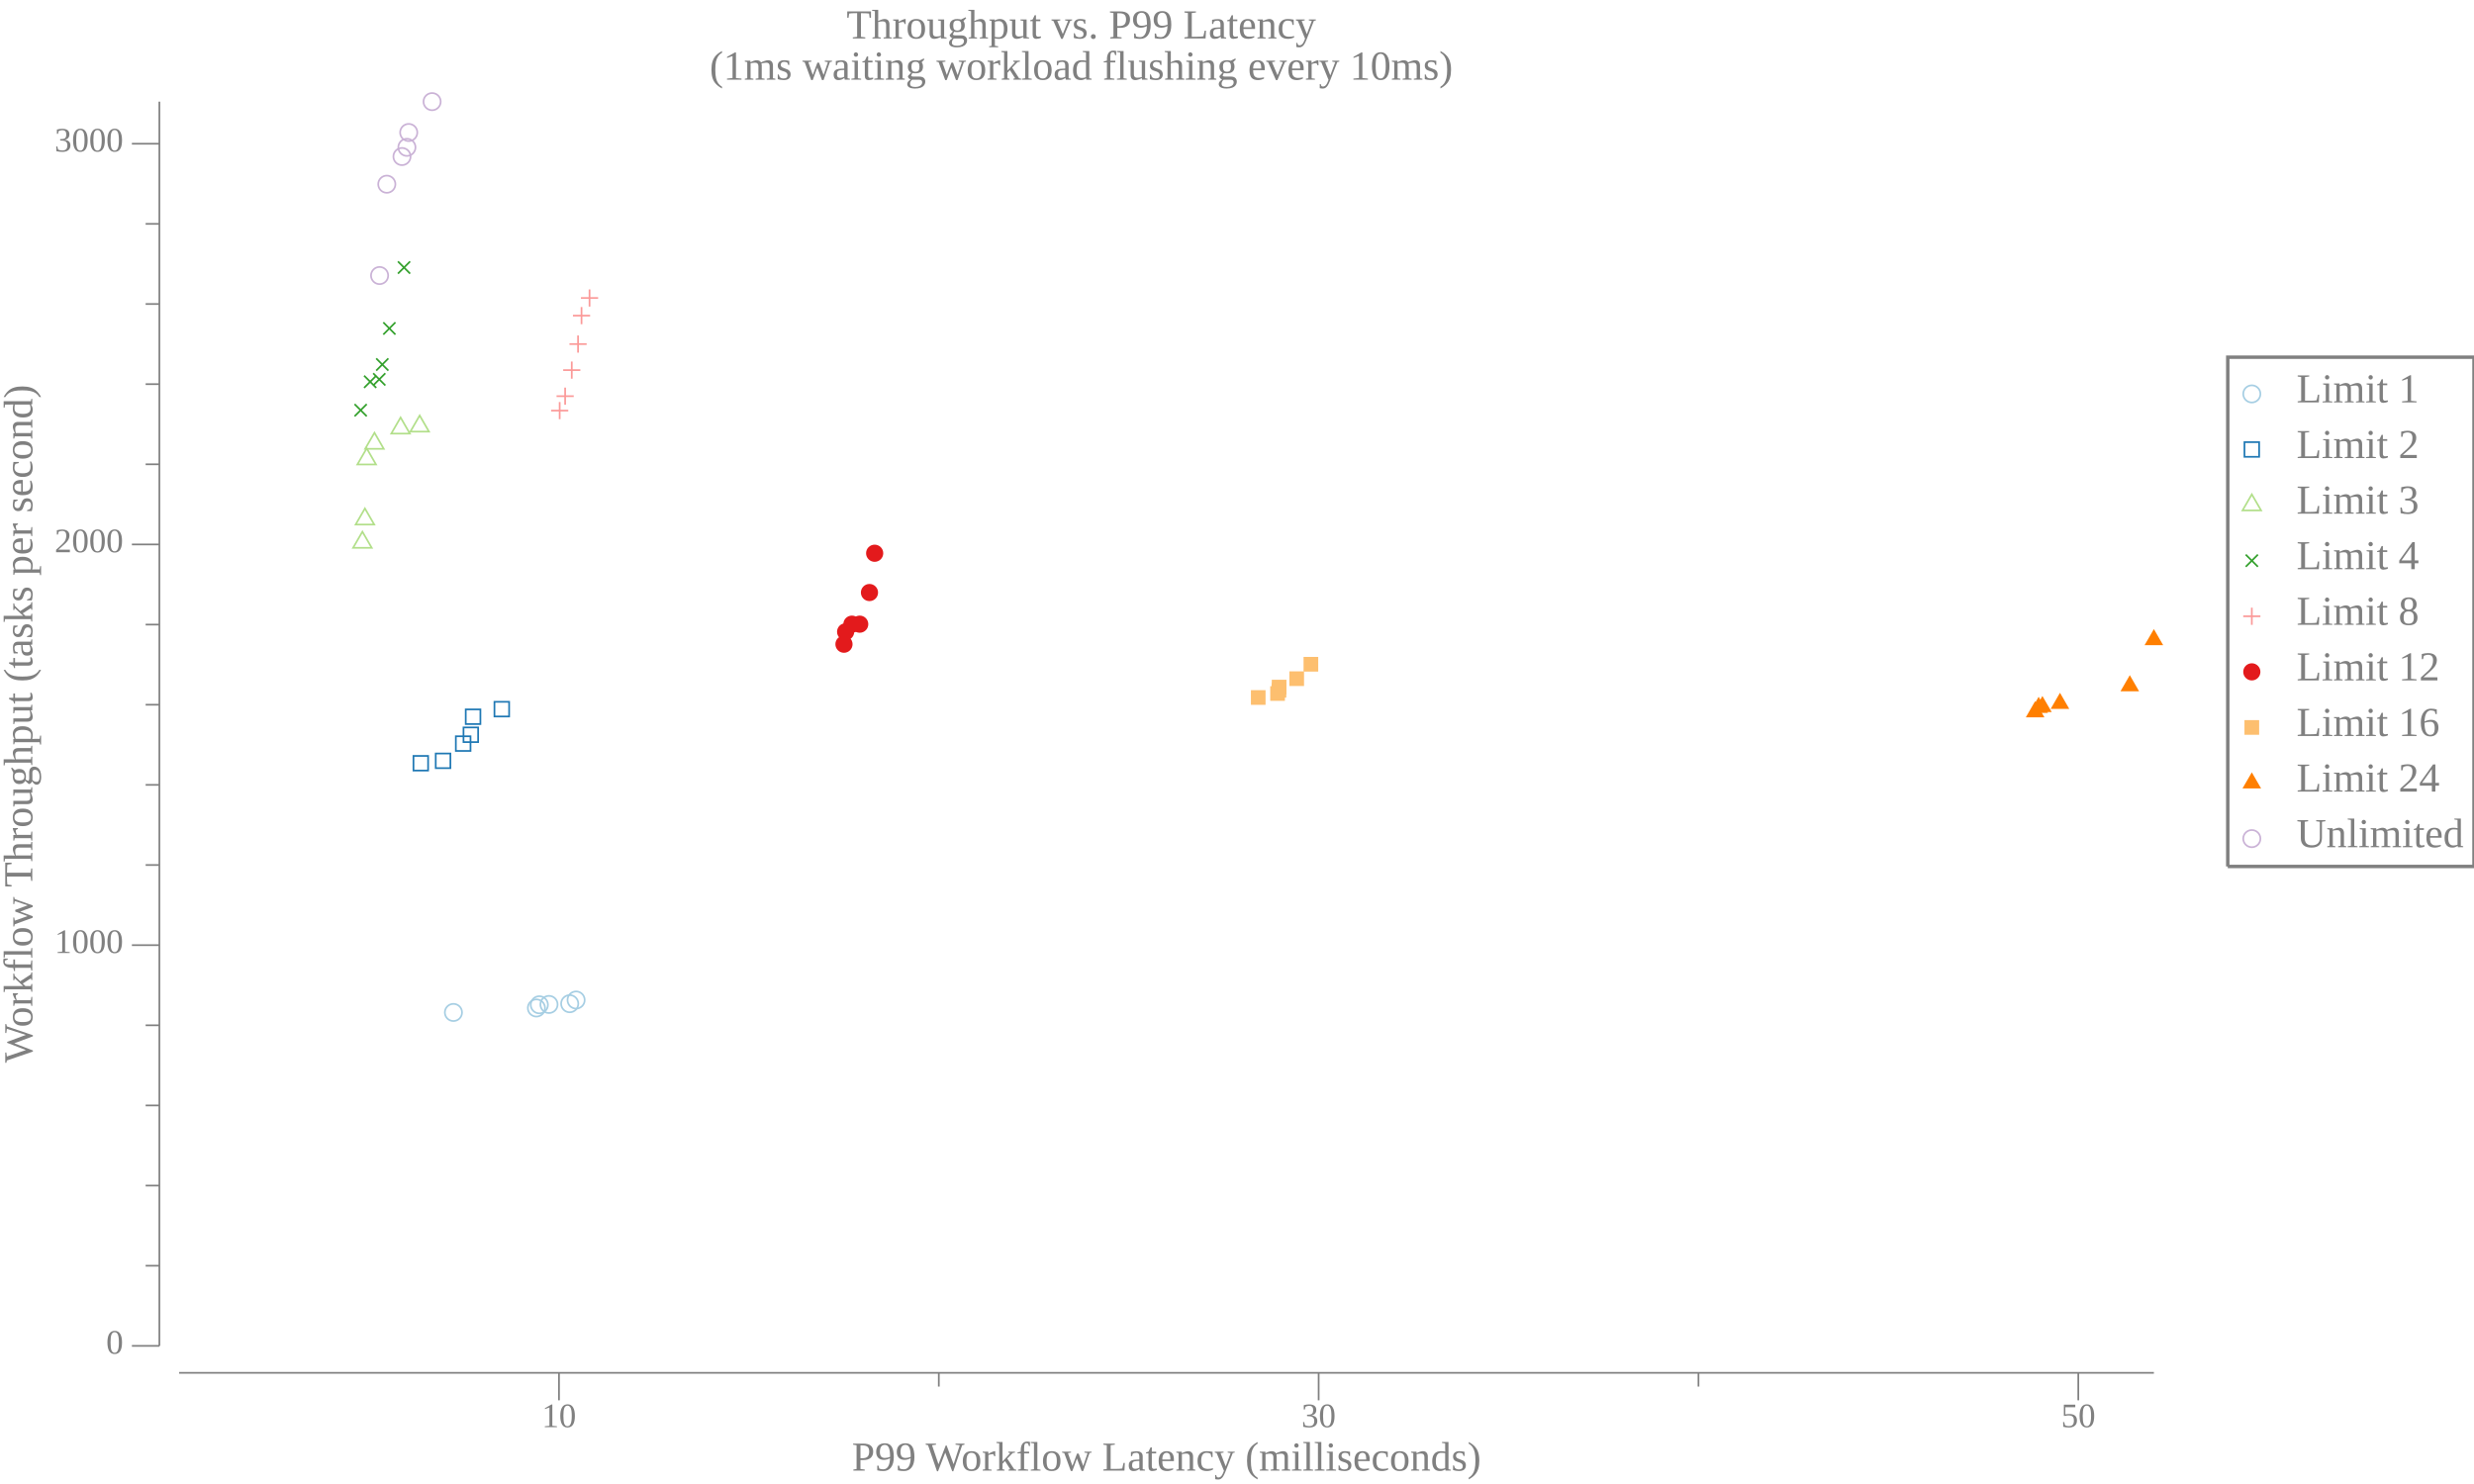
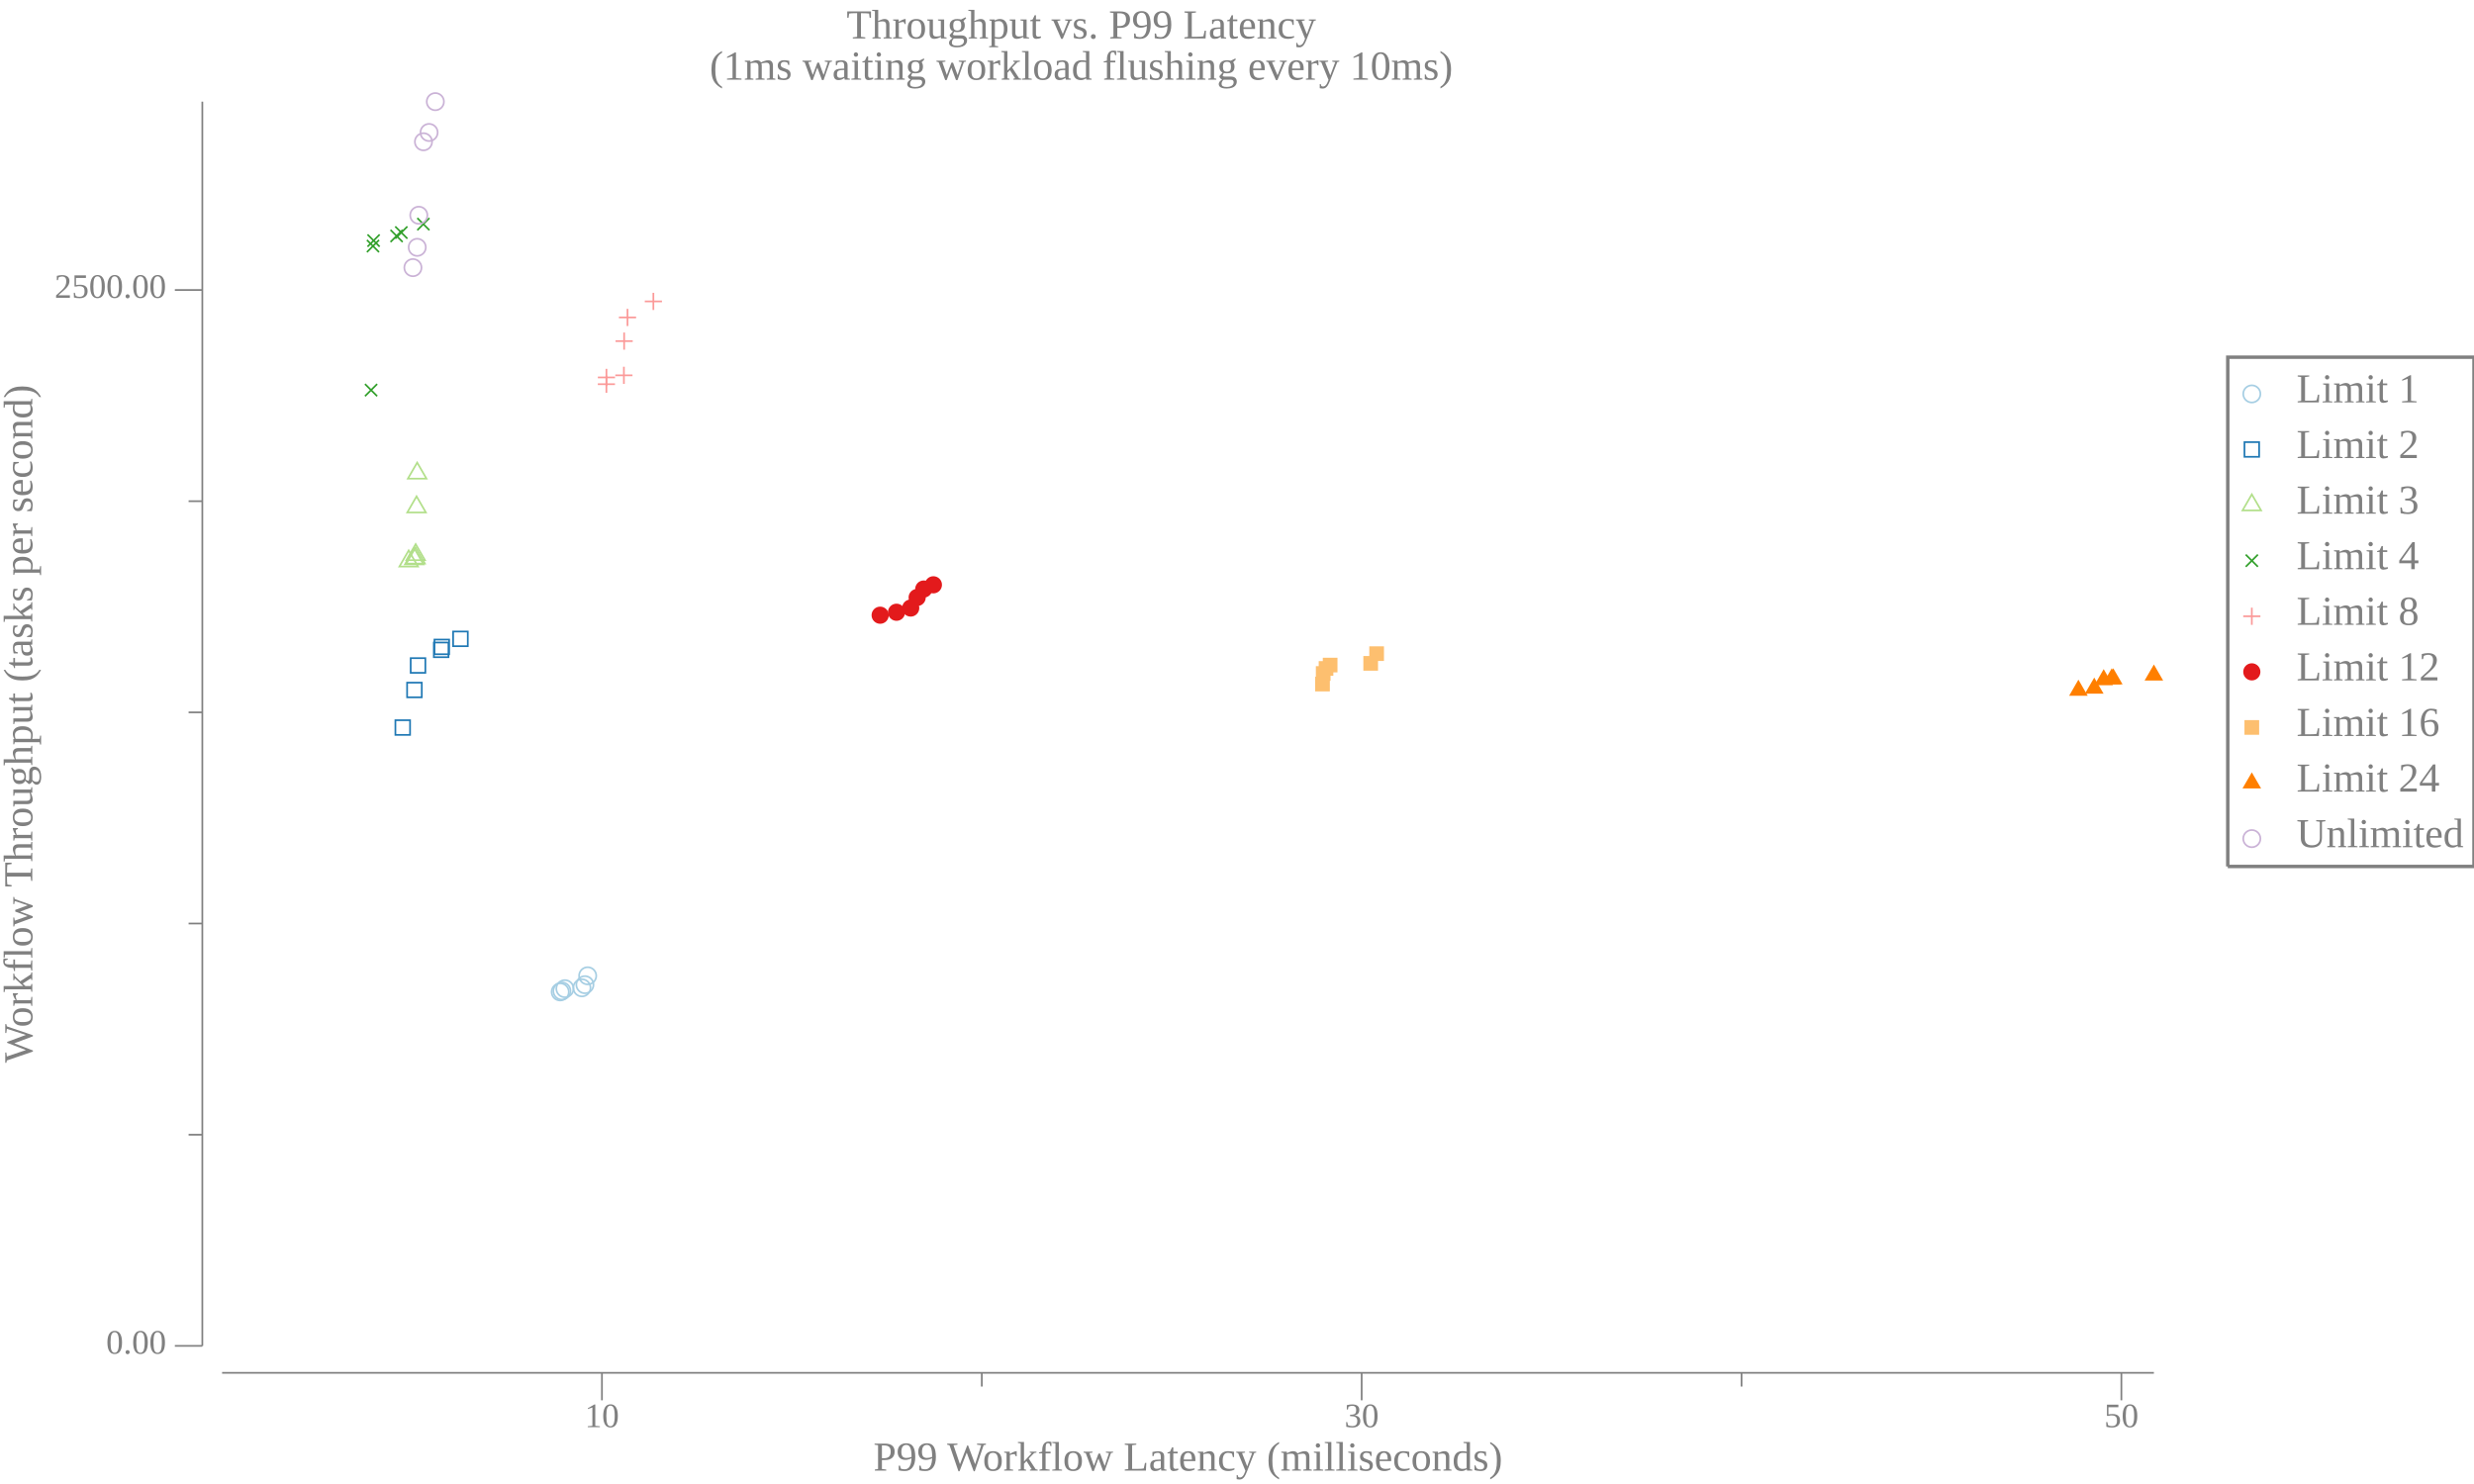
<svg xmlns="http://www.w3.org/2000/svg" width="720pt" height="432pt" viewBox="0 0 720 432">
  <g transform="scale(1, -1) translate(0, -432)">
    <path d="M657.84,317.33A2.5,2.5 0 1 1 652.84,317.33A2.5,2.5 0 1 1 657.84,317.33Z" style="fill:none;stroke:#A6CEE3;stroke-width:0.5" />
    <text x="668.34" y="-314.85" transform="scale(1, -1)" style="font-family:Liberation Serif;font-variant:normal;font-weight:normal;font-style:normal;font-size:12px;fill:#808080">Limit 1</text>
    <path d="M653.2,299.02L657.47,299.02L657.47,303.29L653.2,303.29Z" style="fill:none;stroke:#1F78B4;stroke-width:0.5" />
    <text x="668.34" y="-298.66" transform="scale(1, -1)" style="font-family:Liberation Serif;font-variant:normal;font-weight:normal;font-style:normal;font-size:12px;fill:#808080">Limit 2</text>
    <path d="M655.34,288.09L652.63,283.41L658.04,283.41Z" style="fill:none;stroke:#B2DF8A;stroke-width:0.5" />
    <text x="668.34" y="-282.48" transform="scale(1, -1)" style="font-family:Liberation Serif;font-variant:normal;font-weight:normal;font-style:normal;font-size:12px;fill:#808080">Limit 3</text>
    <path d="M653.57,267.02L657.11,270.55" style="fill:none;stroke:#33A02C;stroke-width:0.5" />
    <path d="M653.57,270.55L657.11,267.02" style="fill:none;stroke:#33A02C;stroke-width:0.5" />
    <text x="668.34" y="-266.3" transform="scale(1, -1)" style="font-family:Liberation Serif;font-variant:normal;font-weight:normal;font-style:normal;font-size:12px;fill:#808080">Limit 4</text>
    <path d="M655.34,255.1L655.34,250.1" style="fill:none;stroke:#FB9A99;stroke-width:0.5" />
    <path d="M652.84,252.6L657.84,252.6" style="fill:none;stroke:#FB9A99;stroke-width:0.5" />
    <text x="668.34" y="-250.11" transform="scale(1, -1)" style="font-family:Liberation Serif;font-variant:normal;font-weight:normal;font-style:normal;font-size:12px;fill:#808080">Limit 8</text>
    <path d="M657.84,236.42A2.5,2.5 0 1 1 652.84,236.42A2.5,2.5 0 1 1 657.84,236.42Z" style="fill:#E31A1C" />
    <text x="668.34" y="-233.93" transform="scale(1, -1)" style="font-family:Liberation Serif;font-variant:normal;font-weight:normal;font-style:normal;font-size:12px;fill:#808080">Limit 12</text>
    <path d="M653.2,218.1L657.47,218.1L657.47,222.37L653.2,222.37Z" style="fill:#FDBF6F" />
    <text x="668.34" y="-217.75" transform="scale(1, -1)" style="font-family:Liberation Serif;font-variant:normal;font-weight:normal;font-style:normal;font-size:12px;fill:#808080">Limit 16</text>
    <path d="M655.34,207.17L652.63,202.49L658.04,202.49Z" style="fill:#FF7F00" />
    <text x="668.34" y="-201.56" transform="scale(1, -1)" style="font-family:Liberation Serif;font-variant:normal;font-weight:normal;font-style:normal;font-size:12px;fill:#808080">Limit 24</text>
    <path d="M657.84,187.87A2.5,2.5 0 1 1 652.84,187.87A2.5,2.5 0 1 1 657.84,187.87Z" style="fill:none;stroke:#CAB2D6;stroke-width:0.5" />
    <text x="668.34" y="-185.38" transform="scale(1, -1)" style="font-family:Liberation Serif;font-variant:normal;font-weight:normal;font-style:normal;font-size:12px;fill:#808080">Unlimited</text>
    <path d="M648.34,179.77L648.34,328.02L720,328.02L720,179.77L648.34,179.77" style="fill:none;stroke:#808080" />
    <path d="M0,0L629.34,0L629.34,432L0,432Z" style="fill:#-8000000000000000-8000000000000000-8000000000000000;fill-opacity:0" />
    <text x="246.35" y="-420.81" transform="scale(1, -1)" style="font-family:Liberation Serif;font-variant:normal;font-weight:normal;font-style:normal;font-size:12px;fill:#808080">Throughput vs. P99 Latency</text>
    <text x="206.52" y="-408.81" transform="scale(1, -1)" style="font-family:Liberation Serif;font-variant:normal;font-weight:normal;font-style:normal;font-size:12px;fill:#808080">(1ms waiting workload flushing every 10ms)</text>
-     <text x="247.93" y="-3.902" transform="scale(1, -1)" style="font-family:Liberation Serif;font-variant:normal;font-weight:normal;font-style:normal;font-size:12px;fill:#808080">P99 Workflow Latency (milliseconds)</text>
-     <text x="157.68" y="-16.541" transform="scale(1, -1)" style="font-family:Liberation Serif;font-variant:normal;font-weight:normal;font-style:normal;font-size:10px;fill:#808080">10</text>
-     <text x="378.76" y="-16.541" transform="scale(1, -1)" style="font-family:Liberation Serif;font-variant:normal;font-weight:normal;font-style:normal;font-size:10px;fill:#808080">30</text>
-     <text x="599.84" y="-16.541" transform="scale(1, -1)" style="font-family:Liberation Serif;font-variant:normal;font-weight:normal;font-style:normal;font-size:10px;fill:#808080">50</text>
-     <path d="M162.68,24.363L162.68,32.363" style="fill:none;stroke:#808080;stroke-width:0.5" />
-     <path d="M383.76,24.363L383.76,32.363" style="fill:none;stroke:#808080;stroke-width:0.5" />
-     <path d="M604.84,24.363L604.84,32.363" style="fill:none;stroke:#808080;stroke-width:0.5" />
-     <path d="M273.22,28.363L273.22,32.363" style="fill:none;stroke:#808080;stroke-width:0.5" />
-     <path d="M494.3,28.363L494.3,32.363" style="fill:none;stroke:#808080;stroke-width:0.5" />
-     <path d="M52.135,32.363L626.84,32.363" style="fill:none;stroke:#808080;stroke-width:0.5" />
+     <text x="254.18" y="-3.902" transform="scale(1, -1)" style="font-family:Liberation Serif;font-variant:normal;font-weight:normal;font-style:normal;font-size:12px;fill:#808080">P99 Workflow Latency (milliseconds)</text>
+     <text x="170.18" y="-16.541" transform="scale(1, -1)" style="font-family:Liberation Serif;font-variant:normal;font-weight:normal;font-style:normal;font-size:10px;fill:#808080">10</text>
+     <text x="391.28" y="-16.541" transform="scale(1, -1)" style="font-family:Liberation Serif;font-variant:normal;font-weight:normal;font-style:normal;font-size:10px;fill:#808080">30</text>
+     <text x="612.38" y="-16.541" transform="scale(1, -1)" style="font-family:Liberation Serif;font-variant:normal;font-weight:normal;font-style:normal;font-size:10px;fill:#808080">50</text>
+     <path d="M175.18,24.363L175.18,32.363" style="fill:none;stroke:#808080;stroke-width:0.5" />
+     <path d="M396.28,24.363L396.28,32.363" style="fill:none;stroke:#808080;stroke-width:0.5" />
+     <path d="M617.38,24.363L617.38,32.363" style="fill:none;stroke:#808080;stroke-width:0.5" />
+     <path d="M285.73,28.363L285.73,32.363" style="fill:none;stroke:#808080;stroke-width:0.5" />
+     <path d="M506.83,28.363L506.83,32.363" style="fill:none;stroke:#808080;stroke-width:0.5" />
+     <path d="M64.635,32.363L626.84,32.363" style="fill:none;stroke:#808080;stroke-width:0.5" />
    <g transform="rotate(90)">
      <text x="122.59" y="9.387" transform="scale(1, -1)" style="font-family:Liberation Serif;font-variant:normal;font-weight:normal;font-style:normal;font-size:12px;fill:#808080">Workflow Throughput (tasks per second)</text>
    </g>
-     <text x="30.885" y="-37.924" transform="scale(1, -1)" style="font-family:Liberation Serif;font-variant:normal;font-weight:normal;font-style:normal;font-size:10px;fill:#808080">0</text>
-     <text x="15.885" y="-154.58" transform="scale(1, -1)" style="font-family:Liberation Serif;font-variant:normal;font-weight:normal;font-style:normal;font-size:10px;fill:#808080">1000</text>
-     <text x="15.885" y="-271.23" transform="scale(1, -1)" style="font-family:Liberation Serif;font-variant:normal;font-weight:normal;font-style:normal;font-size:10px;fill:#808080">2000</text>
-     <text x="15.885" y="-387.88" transform="scale(1, -1)" style="font-family:Liberation Serif;font-variant:normal;font-weight:normal;font-style:normal;font-size:10px;fill:#808080">3000</text>
-     <path d="M38.385,40.209L46.385,40.209" style="fill:none;stroke:#808080;stroke-width:0.5" />
-     <path d="M38.385,156.86L46.385,156.86" style="fill:none;stroke:#808080;stroke-width:0.5" />
-     <path d="M38.385,273.51L46.385,273.51" style="fill:none;stroke:#808080;stroke-width:0.5" />
-     <path d="M38.385,390.16L46.385,390.16" style="fill:none;stroke:#808080;stroke-width:0.5" />
-     <path d="M42.385,63.539L46.385,63.539" style="fill:none;stroke:#808080;stroke-width:0.5" />
-     <path d="M42.385,86.87L46.385,86.87" style="fill:none;stroke:#808080;stroke-width:0.5" />
-     <path d="M42.385,110.2L46.385,110.2" style="fill:none;stroke:#808080;stroke-width:0.5" />
-     <path d="M42.385,133.53L46.385,133.53" style="fill:none;stroke:#808080;stroke-width:0.5" />
-     <path d="M42.385,180.19L46.385,180.19" style="fill:none;stroke:#808080;stroke-width:0.5" />
-     <path d="M42.385,203.52L46.385,203.52" style="fill:none;stroke:#808080;stroke-width:0.5" />
-     <path d="M42.385,226.85L46.385,226.85" style="fill:none;stroke:#808080;stroke-width:0.5" />
-     <path d="M42.385,250.18L46.385,250.18" style="fill:none;stroke:#808080;stroke-width:0.5" />
-     <path d="M42.385,296.84L46.385,296.84" style="fill:none;stroke:#808080;stroke-width:0.5" />
-     <path d="M42.385,320.17L46.385,320.17" style="fill:none;stroke:#808080;stroke-width:0.5" />
-     <path d="M42.385,343.5L46.385,343.5" style="fill:none;stroke:#808080;stroke-width:0.5" />
-     <path d="M42.385,366.83L46.385,366.83" style="fill:none;stroke:#808080;stroke-width:0.5" />
-     <path d="M46.385,40.209L46.385,402.41" style="fill:none;stroke:#808080;stroke-width:0.5" />
-     <path d="M134.46,137.27A2.5,2.5 0 1 1 129.46,137.27A2.5,2.5 0 1 1 134.46,137.27Z" style="fill:none;stroke:#A6CEE3;stroke-width:0.5" />
-     <path d="M158.61,138.57A2.5,2.5 0 1 1 153.61,138.57A2.5,2.5 0 1 1 158.61,138.57Z" style="fill:none;stroke:#A6CEE3;stroke-width:0.5" />
-     <path d="M159.46,139.5A2.5,2.5 0 1 1 154.46,139.5A2.5,2.5 0 1 1 159.46,139.5Z" style="fill:none;stroke:#A6CEE3;stroke-width:0.5" />
-     <path d="M162.27,139.6A2.5,2.5 0 1 1 157.27,139.6A2.5,2.5 0 1 1 162.27,139.6Z" style="fill:none;stroke:#A6CEE3;stroke-width:0.5" />
-     <path d="M168.3,139.82A2.5,2.5 0 1 1 163.3,139.82A2.5,2.5 0 1 1 168.3,139.82Z" style="fill:none;stroke:#A6CEE3;stroke-width:0.5" />
-     <path d="M170.16,140.89A2.5,2.5 0 1 1 165.16,140.89A2.5,2.5 0 1 1 170.16,140.89Z" style="fill:none;stroke:#A6CEE3;stroke-width:0.5" />
-     <path d="M120.33,207.69L124.59,207.69L124.59,211.95L120.33,211.95Z" style="fill:none;stroke:#1F78B4;stroke-width:0.5" />
-     <path d="M126.81,208.39L131.08,208.39L131.08,212.65L126.81,212.65Z" style="fill:none;stroke:#1F78B4;stroke-width:0.5" />
-     <path d="M132.66,213.4L136.93,213.4L136.93,217.67L132.66,217.67Z" style="fill:none;stroke:#1F78B4;stroke-width:0.5" />
-     <path d="M134.89,215.97L139.15,215.97L139.15,220.24L134.89,220.24Z" style="fill:none;stroke:#1F78B4;stroke-width:0.5" />
-     <path d="M135.54,221.22L139.81,221.22L139.81,225.49L135.54,225.49Z" style="fill:none;stroke:#1F78B4;stroke-width:0.5" />
-     <path d="M143.9,223.43L148.17,223.43L148.17,227.7L143.9,227.7Z" style="fill:none;stroke:#1F78B4;stroke-width:0.5" />
-     <path d="M105.47,277.22L102.76,272.53L108.18,272.53Z" style="fill:none;stroke:#B2DF8A;stroke-width:0.5" />
-     <path d="M106.2,283.99L103.5,279.3L108.91,279.3Z" style="fill:none;stroke:#B2DF8A;stroke-width:0.5" />
-     <path d="M106.72,301.48L104.01,296.8L109.42,296.8Z" style="fill:none;stroke:#B2DF8A;stroke-width:0.5" />
-     <path d="M108.98,306.03L106.27,301.35L111.68,301.35Z" style="fill:none;stroke:#B2DF8A;stroke-width:0.5" />
-     <path d="M116.58,310.47L113.87,305.78L119.28,305.78Z" style="fill:none;stroke:#B2DF8A;stroke-width:0.5" />
-     <path d="M122.14,311.05L119.43,306.36L124.84,306.36Z" style="fill:none;stroke:#B2DF8A;stroke-width:0.5" />
-     <path d="M103.19,310.82L106.73,314.36" style="fill:none;stroke:#33A02C;stroke-width:0.5" />
-     <path d="M103.19,314.36L106.73,310.82" style="fill:none;stroke:#33A02C;stroke-width:0.5" />
-     <path d="M105.96,319.1L109.5,322.64" style="fill:none;stroke:#33A02C;stroke-width:0.5" />
-     <path d="M105.96,322.64L109.5,319.1" style="fill:none;stroke:#33A02C;stroke-width:0.5" />
-     <path d="M108.61,319.8L112.14,323.34" style="fill:none;stroke:#33A02C;stroke-width:0.5" />
-     <path d="M108.61,323.34L112.14,319.8" style="fill:none;stroke:#33A02C;stroke-width:0.5" />
-     <path d="M109.49,324.12L113.02,327.66" style="fill:none;stroke:#33A02C;stroke-width:0.5" />
-     <path d="M109.49,327.66L113.02,324.12" style="fill:none;stroke:#33A02C;stroke-width:0.5" />
-     <path d="M111.55,334.62L115.08,338.16" style="fill:none;stroke:#33A02C;stroke-width:0.5" />
-     <path d="M111.55,338.16L115.08,334.62" style="fill:none;stroke:#33A02C;stroke-width:0.5" />
-     <path d="M115.81,352.35L119.35,355.89" style="fill:none;stroke:#33A02C;stroke-width:0.5" />
-     <path d="M115.81,355.89L119.35,352.35" style="fill:none;stroke:#33A02C;stroke-width:0.5" />
-     <path d="M162.88,314.97L162.88,309.97" style="fill:none;stroke:#FB9A99;stroke-width:0.5" />
-     <path d="M160.38,312.47L165.38,312.47" style="fill:none;stroke:#FB9A99;stroke-width:0.5" />
-     <path d="M164.47,319.17L164.47,314.17" style="fill:none;stroke:#FB9A99;stroke-width:0.5" />
-     <path d="M161.97,316.67L166.97,316.67" style="fill:none;stroke:#FB9A99;stroke-width:0.5" />
-     <path d="M166.4,326.76L166.4,321.76" style="fill:none;stroke:#FB9A99;stroke-width:0.5" />
-     <path d="M163.9,324.26L168.9,324.26" style="fill:none;stroke:#FB9A99;stroke-width:0.5" />
-     <path d="M168.23,334.34L168.23,329.34" style="fill:none;stroke:#FB9A99;stroke-width:0.5" />
-     <path d="M165.73,331.84L170.73,331.84" style="fill:none;stroke:#FB9A99;stroke-width:0.5" />
-     <path d="M169.24,342.62L169.24,337.62" style="fill:none;stroke:#FB9A99;stroke-width:0.5" />
-     <path d="M166.74,340.12L171.74,340.12" style="fill:none;stroke:#FB9A99;stroke-width:0.5" />
-     <path d="M171.57,347.75L171.57,342.75" style="fill:none;stroke:#FB9A99;stroke-width:0.5" />
-     <path d="M169.07,345.25L174.07,345.25" style="fill:none;stroke:#FB9A99;stroke-width:0.5" />
-     <path d="M248.12,244.47A2.5,2.5 0 1 1 243.12,244.47A2.5,2.5 0 1 1 248.12,244.47Z" style="fill:#E31A1C" />
-     <path d="M248.6,248.08A2.5,2.5 0 1 1 243.6,248.08A2.5,2.5 0 1 1 248.6,248.08Z" style="fill:#E31A1C" />
-     <path d="M250.43,250.3A2.5,2.5 0 1 1 245.43,250.3A2.5,2.5 0 1 1 250.43,250.3Z" style="fill:#E31A1C" />
-     <path d="M252.7,250.3A2.5,2.5 0 1 1 247.7,250.3A2.5,2.5 0 1 1 252.7,250.3Z" style="fill:#E31A1C" />
-     <path d="M255.54,259.51A2.5,2.5 0 1 1 250.54,259.51A2.5,2.5 0 1 1 255.54,259.51Z" style="fill:#E31A1C" />
-     <path d="M257.05,270.95A2.5,2.5 0 1 1 252.05,270.95A2.5,2.5 0 1 1 257.05,270.95Z" style="fill:#E31A1C" />
-     <path d="M364.05,226.82L368.31,226.82L368.31,231.09L364.05,231.09Z" style="fill:#FDBF6F" />
-     <path d="M369.67,227.98L373.94,227.98L373.94,232.25L369.67,232.25Z" style="fill:#FDBF6F" />
-     <path d="M370.07,228.92L374.34,228.92L374.34,233.18L370.07,233.18Z" style="fill:#FDBF6F" />
-     <path d="M370.12,229.85L374.39,229.85L374.39,234.12L370.12,234.12Z" style="fill:#FDBF6F" />
-     <path d="M375.24,232.3L379.51,232.3L379.51,236.57L375.24,236.57Z" style="fill:#FDBF6F" />
-     <path d="M379.37,236.5L383.64,236.5L383.64,240.77L379.37,240.77Z" style="fill:#FDBF6F" />
-     <path d="M592.27,227.88L589.57,223.19L594.98,223.19Z" style="fill:#FF7F00" />
-     <path d="M593.3,229.16L590.6,224.47L596.01,224.47Z" style="fill:#FF7F00" />
-     <path d="M594.4,229.39L591.7,224.71L597.11,224.71Z" style="fill:#FF7F00" />
-     <path d="M599.51,230.33L596.8,225.64L602.21,225.64Z" style="fill:#FF7F00" />
-     <path d="M619.83,235.46L617.12,230.77L622.53,230.77Z" style="fill:#FF7F00" />
-     <path d="M626.84,248.87L624.13,244.19L629.54,244.19Z" style="fill:#FF7F00" />
-     <path d="M112.97,351.79A2.5,2.5 0 1 1 107.97,351.79A2.5,2.5 0 1 1 112.97,351.79Z" style="fill:none;stroke:#CAB2D6;stroke-width:0.5" />
-     <path d="M115.07,378.38A2.5,2.5 0 1 1 110.07,378.38A2.5,2.5 0 1 1 115.07,378.38Z" style="fill:none;stroke:#CAB2D6;stroke-width:0.5" />
-     <path d="M119.49,386.43A2.5,2.5 0 1 1 114.49,386.43A2.5,2.5 0 1 1 119.49,386.43Z" style="fill:none;stroke:#CAB2D6;stroke-width:0.5" />
-     <path d="M120.92,389.11A2.5,2.5 0 1 1 115.92,389.11A2.5,2.5 0 1 1 120.92,389.11Z" style="fill:none;stroke:#CAB2D6;stroke-width:0.5" />
-     <path d="M121.45,393.43A2.5,2.5 0 1 1 116.45,393.43A2.5,2.5 0 1 1 121.45,393.43Z" style="fill:none;stroke:#CAB2D6;stroke-width:0.5" />
-     <path d="M128.25,402.41A2.5,2.5 0 1 1 123.25,402.41A2.5,2.5 0 1 1 128.25,402.41Z" style="fill:none;stroke:#CAB2D6;stroke-width:0.5" />
+     <text x="30.885" y="-37.924" transform="scale(1, -1)" style="font-family:Liberation Serif;font-variant:normal;font-weight:normal;font-style:normal;font-size:10px;fill:#808080">0.00</text>
+     <text x="15.885" y="-345.29" transform="scale(1, -1)" style="font-family:Liberation Serif;font-variant:normal;font-weight:normal;font-style:normal;font-size:10px;fill:#808080">2500.00</text>
+     <path d="M50.885,40.209L58.885,40.209" style="fill:none;stroke:#808080;stroke-width:0.5" />
+     <path d="M50.885,347.58L58.885,347.58" style="fill:none;stroke:#808080;stroke-width:0.5" />
+     <path d="M54.885,101.68L58.885,101.68" style="fill:none;stroke:#808080;stroke-width:0.5" />
+     <path d="M54.885,163.16L58.885,163.16" style="fill:none;stroke:#808080;stroke-width:0.5" />
+     <path d="M54.885,224.63L58.885,224.63" style="fill:none;stroke:#808080;stroke-width:0.5" />
+     <path d="M54.885,286.1L58.885,286.1" style="fill:none;stroke:#808080;stroke-width:0.5" />
+     <path d="M58.885,40.209L58.885,402.41" style="fill:none;stroke:#808080;stroke-width:0.5" />
+     <path d="M165.53,143.25A2.5,2.5 0 1 1 160.53,143.25A2.5,2.5 0 1 1 165.53,143.25Z" style="fill:none;stroke:#A6CEE3;stroke-width:0.5" />
+     <path d="M166.03,143.51A2.5,2.5 0 1 1 161.03,143.51A2.5,2.5 0 1 1 166.03,143.51Z" style="fill:none;stroke:#A6CEE3;stroke-width:0.5" />
+     <path d="M166.9,144.19A2.5,2.5 0 1 1 161.9,144.19A2.5,2.5 0 1 1 166.9,144.19Z" style="fill:none;stroke:#A6CEE3;stroke-width:0.5" />
+     <path d="M171.85,144.44A2.5,2.5 0 1 1 166.85,144.44A2.5,2.5 0 1 1 171.85,144.44Z" style="fill:none;stroke:#A6CEE3;stroke-width:0.5" />
+     <path d="M172.73,145.35A2.5,2.5 0 1 1 167.73,145.35A2.5,2.5 0 1 1 172.73,145.35Z" style="fill:none;stroke:#A6CEE3;stroke-width:0.5" />
+     <path d="M173.53,147.94A2.5,2.5 0 1 1 168.53,147.94A2.5,2.5 0 1 1 173.53,147.94Z" style="fill:none;stroke:#A6CEE3;stroke-width:0.5" />
+     <path d="M115.07,218.07L119.34,218.07L119.34,222.34L115.07,222.34Z" style="fill:none;stroke:#1F78B4;stroke-width:0.5" />
+     <path d="M118.48,229.01L122.75,229.01L122.75,233.28L118.48,233.28Z" style="fill:none;stroke:#1F78B4;stroke-width:0.5" />
+     <path d="M119.52,236.14L123.79,236.14L123.79,240.41L119.52,240.41Z" style="fill:none;stroke:#1F78B4;stroke-width:0.5" />
+     <path d="M126.26,240.69L130.52,240.69L130.52,244.96L126.26,244.96Z" style="fill:none;stroke:#1F78B4;stroke-width:0.5" />
+     <path d="M126.44,241.55L130.71,241.55L130.71,245.82L126.44,245.82Z" style="fill:none;stroke:#1F78B4;stroke-width:0.5" />
+     <path d="M131.87,243.89L136.14,243.89L136.14,248.16L131.87,248.16Z" style="fill:none;stroke:#1F78B4;stroke-width:0.5" />
+     <path d="M118.94,271.77L116.24,267.08L121.65,267.08Z" style="fill:none;stroke:#B2DF8A;stroke-width:0.5" />
+     <path d="M120.56,272.39L117.85,267.7L123.26,267.7Z" style="fill:none;stroke:#B2DF8A;stroke-width:0.5" />
+     <path d="M120.95,272.63L118.24,267.94L123.66,267.94Z" style="fill:none;stroke:#B2DF8A;stroke-width:0.5" />
+     <path d="M120.97,273.61L118.26,268.93L123.68,268.93Z" style="fill:none;stroke:#B2DF8A;stroke-width:0.5" />
+     <path d="M121.23,287.51L118.53,282.82L123.94,282.82Z" style="fill:none;stroke:#B2DF8A;stroke-width:0.5" />
+     <path d="M121.41,297.34L118.7,292.66L124.12,292.66Z" style="fill:none;stroke:#B2DF8A;stroke-width:0.5" />
+     <path d="M106.22,316.67L109.76,320.21" style="fill:none;stroke:#33A02C;stroke-width:0.5" />
+     <path d="M106.22,320.21L109.76,316.67" style="fill:none;stroke:#33A02C;stroke-width:0.5" />
+     <path d="M106.78,358.6L110.31,362.13" style="fill:none;stroke:#33A02C;stroke-width:0.5" />
+     <path d="M106.78,362.13L110.31,358.6" style="fill:none;stroke:#33A02C;stroke-width:0.5" />
+     <path d="M106.96,360.19L110.49,363.73" style="fill:none;stroke:#33A02C;stroke-width:0.5" />
+     <path d="M106.96,363.73L110.49,360.19" style="fill:none;stroke:#33A02C;stroke-width:0.5" />
+     <path d="M113.64,361.55L117.18,365.08" style="fill:none;stroke:#33A02C;stroke-width:0.5" />
+     <path d="M113.64,365.08L117.18,361.55" style="fill:none;stroke:#33A02C;stroke-width:0.5" />
+     <path d="M115.02,362.53L118.56,366.07" style="fill:none;stroke:#33A02C;stroke-width:0.5" />
+     <path d="M115.02,366.07L118.56,362.53" style="fill:none;stroke:#33A02C;stroke-width:0.5" />
+     <path d="M121.44,364.99L124.97,368.53" style="fill:none;stroke:#33A02C;stroke-width:0.5" />
+     <path d="M121.44,368.53L124.97,364.99" style="fill:none;stroke:#33A02C;stroke-width:0.5" />
+     <path d="M176.48,322.66L176.48,317.66" style="fill:none;stroke:#FB9A99;stroke-width:0.5" />
+     <path d="M173.98,320.16L178.98,320.16" style="fill:none;stroke:#FB9A99;stroke-width:0.5" />
+     <path d="M176.49,324.63L176.49,319.63" style="fill:none;stroke:#FB9A99;stroke-width:0.5" />
+     <path d="M173.99,322.13L178.99,322.13" style="fill:none;stroke:#FB9A99;stroke-width:0.5" />
+     <path d="M181.57,325.24L181.57,320.24" style="fill:none;stroke:#FB9A99;stroke-width:0.5" />
+     <path d="M179.07,322.74L184.07,322.74" style="fill:none;stroke:#FB9A99;stroke-width:0.5" />
+     <path d="M181.64,335.2L181.64,330.2" style="fill:none;stroke:#FB9A99;stroke-width:0.5" />
+     <path d="M179.14,332.7L184.14,332.7" style="fill:none;stroke:#FB9A99;stroke-width:0.5" />
+     <path d="M182.62,342.09L182.62,337.09" style="fill:none;stroke:#FB9A99;stroke-width:0.5" />
+     <path d="M180.12,339.59L185.12,339.59" style="fill:none;stroke:#FB9A99;stroke-width:0.5" />
+     <path d="M190.15,346.76L190.15,341.76" style="fill:none;stroke:#FB9A99;stroke-width:0.5" />
+     <path d="M187.65,344.26L192.65,344.26" style="fill:none;stroke:#FB9A99;stroke-width:0.5" />
+     <path d="M258.65,252.91A2.5,2.5 0 1 1 253.65,252.91A2.5,2.5 0 1 1 258.65,252.91Z" style="fill:#E31A1C" />
+     <path d="M263.41,253.77A2.5,2.5 0 1 1 258.41,253.77A2.5,2.5 0 1 1 263.41,253.77Z" style="fill:#E31A1C" />
+     <path d="M267.54,255A2.5,2.5 0 1 1 262.54,255A2.5,2.5 0 1 1 267.54,255Z" style="fill:#E31A1C" />
+     <path d="M269.42,258.07A2.5,2.5 0 1 1 264.42,258.07A2.5,2.5 0 1 1 269.42,258.07Z" style="fill:#E31A1C" />
+     <path d="M271.34,260.53A2.5,2.5 0 1 1 266.34,260.53A2.5,2.5 0 1 1 271.34,260.53Z" style="fill:#E31A1C" />
+     <path d="M274.14,261.76A2.5,2.5 0 1 1 269.14,261.76A2.5,2.5 0 1 1 274.14,261.76Z" style="fill:#E31A1C" />
+     <path d="M382.75,230.73L387.02,230.73L387.02,235L382.75,235Z" style="fill:#FDBF6F" />
+     <path d="M382.95,233.81L387.22,233.81L387.22,238.08L382.95,238.08Z" style="fill:#FDBF6F" />
+     <path d="M383.78,235.28L388.04,235.28L388.04,239.55L383.78,239.55Z" style="fill:#FDBF6F" />
+     <path d="M384.97,236.27L389.24,236.27L389.24,240.53L384.97,240.53Z" style="fill:#FDBF6F" />
+     <path d="M396.77,236.76L401.04,236.76L401.04,241.03L396.77,241.03Z" style="fill:#FDBF6F" />
+     <path d="M398.5,239.59L402.77,239.59L402.77,243.85L398.5,243.85Z" style="fill:#FDBF6F" />
+     <path d="M604.87,234.15L602.17,229.46L607.58,229.46Z" style="fill:#FF7F00" />
+     <path d="M609.48,234.76L606.77,230.08L612.19,230.08Z" style="fill:#FF7F00" />
+     <path d="M612.23,237.22L609.52,232.53L614.93,232.53Z" style="fill:#FF7F00" />
+     <path d="M614.58,237.47L611.88,232.78L617.29,232.78Z" style="fill:#FF7F00" />
+     <path d="M615.02,237.47L612.32,232.78L617.73,232.78Z" style="fill:#FF7F00" />
+     <path d="M626.84,238.57L624.13,233.89L629.54,233.89Z" style="fill:#FF7F00" />
+     <path d="M122.67,354.09A2.5,2.5 0 1 1 117.67,354.09A2.5,2.5 0 1 1 122.67,354.09Z" style="fill:none;stroke:#CAB2D6;stroke-width:0.5" />
+     <path d="M123.92,360A2.5,2.5 0 1 1 118.92,360A2.5,2.5 0 1 1 123.92,360Z" style="fill:none;stroke:#CAB2D6;stroke-width:0.5" />
+     <path d="M124.38,369.34A2.5,2.5 0 1 1 119.38,369.34A2.5,2.5 0 1 1 124.38,369.34Z" style="fill:none;stroke:#CAB2D6;stroke-width:0.5" />
+     <path d="M125.74,390.73A2.5,2.5 0 1 1 120.74,390.73A2.5,2.5 0 1 1 125.74,390.73Z" style="fill:none;stroke:#CAB2D6;stroke-width:0.5" />
+     <path d="M127.37,393.44A2.5,2.5 0 1 1 122.37,393.44A2.5,2.5 0 1 1 127.37,393.44Z" style="fill:none;stroke:#CAB2D6;stroke-width:0.5" />
+     <path d="M129.19,402.41A2.5,2.5 0 1 1 124.19,402.41A2.5,2.5 0 1 1 129.19,402.41Z" style="fill:none;stroke:#CAB2D6;stroke-width:0.5" />
  </g>
</svg>
